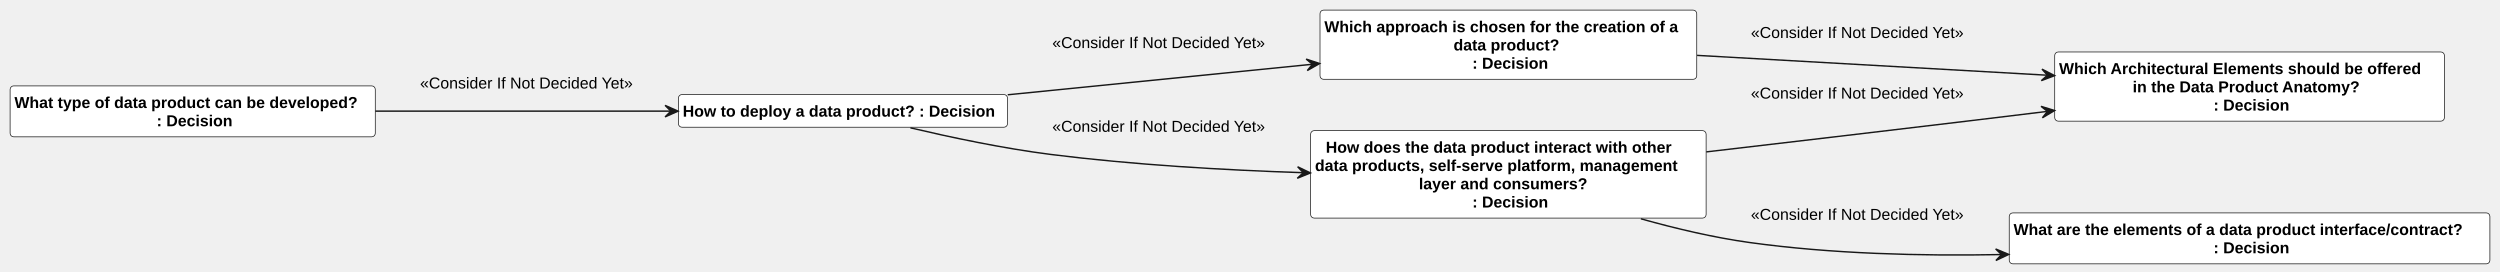
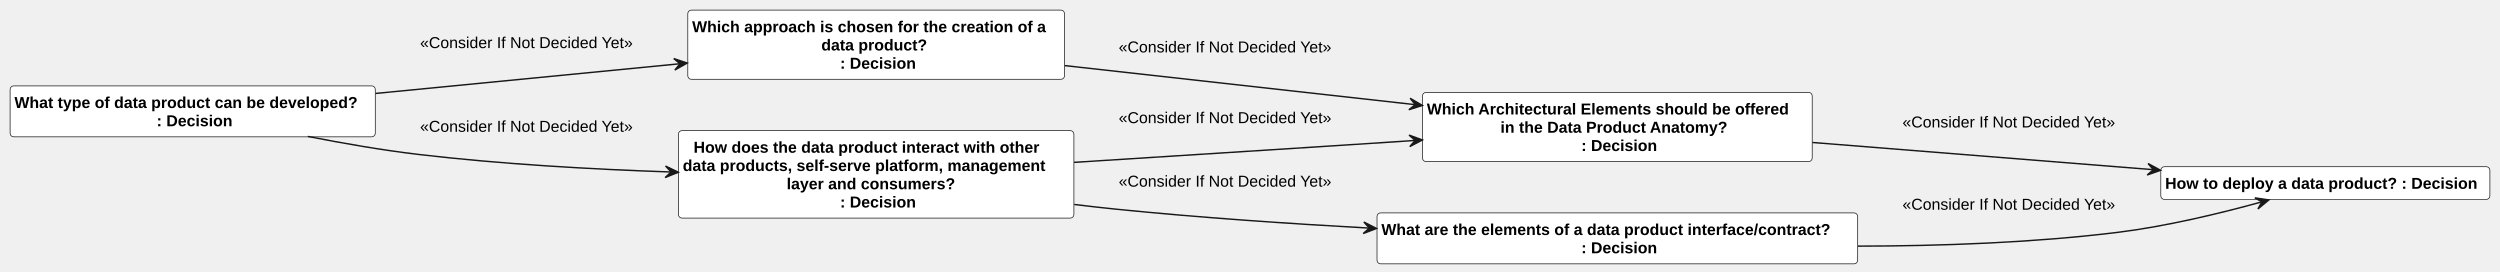
<svg xmlns="http://www.w3.org/2000/svg" contentStyleType="text/css" height="188px" preserveAspectRatio="none" style="width:1732px;height:188px;background:#FFFFFF;" version="1.1" viewBox="0 0 1732 188" width="1732px" zoomAndPan="magnify">
  <defs />
  <g>
    <g id="elem___1_What_type_of_data_product_can_be_developed_">
      <rect codeLine="9" fill="#FFFFFF" height="35.298" id="__1_What_type_of_data_product_can_be_developed_" rx="2.5" ry="2.5" style="stroke:#181818;stroke-width:0.5;" width="253" x="7" y="59.5" />
      <text fill="#000000" font-family="Arial" font-size="11" font-weight="bold" lengthAdjust="spacing" textLength="247" x="10" y="74.818">What type of data product can be developed?</text>
      <text fill="#000000" font-family="Arial" font-size="11" font-weight="bold" lengthAdjust="spacing" textLength="53" x="108.5" y="87.467">: Decision</text>
    </g>
    <g id="elem___2_How_to_deploy_a_data_product_">
-       <rect codeLine="10" fill="#FFFFFF" height="22.649" id="__2_How_to_deploy_a_data_product_" rx="2.5" ry="2.5" style="stroke:#181818;stroke-width:0.5;" width="228" x="470" y="65.5" />
-       <text fill="#000000" font-family="Arial" font-size="11" font-weight="bold" lengthAdjust="spacing" textLength="222" x="473" y="80.818">How to deploy a data product? : Decision</text>
+       <rect codeLine="10" fill="#FFFFFF" height="22.649" id="__2_How_to_deploy_a_data_product_" rx="2.5" ry="2.5" style="stroke:#181818;stroke-width:0.5;" width="228" x="1497" y="115.5" />
+       <text fill="#000000" font-family="Arial" font-size="11" font-weight="bold" lengthAdjust="spacing" textLength="222" x="1500" y="130.818">How to deploy a data product? : Decision</text>
    </g>
    <g id="elem___3_Which_approach_is_chosen_for_the_creation_of_a_data_product_">
-       <rect codeLine="11" fill="#FFFFFF" height="47.947" id="__3_Which_approach_is_chosen_for_the_creation_of_a_data_product_" rx="2.5" ry="2.5" style="stroke:#181818;stroke-width:0.5;" width="261" x="914.5" y="7" />
-       <text fill="#000000" font-family="Arial" font-size="11" font-weight="bold" lengthAdjust="spacing" textLength="255" x="917.5" y="22.318">Which approach is chosen for the creation of a</text>
-       <text fill="#000000" font-family="Arial" font-size="11" font-weight="bold" lengthAdjust="spacing" textLength="76" x="1007" y="34.967">data product?</text>
-       <text fill="#000000" font-family="Arial" font-size="11" font-weight="bold" lengthAdjust="spacing" textLength="53" x="1020" y="47.616">: Decision</text>
+       <rect codeLine="11" fill="#FFFFFF" height="47.947" id="__3_Which_approach_is_chosen_for_the_creation_of_a_data_product_" rx="2.5" ry="2.5" style="stroke:#181818;stroke-width:0.5;" width="261" x="476.5" y="7" />
+       <text fill="#000000" font-family="Arial" font-size="11" font-weight="bold" lengthAdjust="spacing" textLength="255" x="479.5" y="22.318">Which approach is chosen for the creation of a</text>
+       <text fill="#000000" font-family="Arial" font-size="11" font-weight="bold" lengthAdjust="spacing" textLength="76" x="569" y="34.967">data product?</text>
+       <text fill="#000000" font-family="Arial" font-size="11" font-weight="bold" lengthAdjust="spacing" textLength="53" x="582" y="47.616">: Decision</text>
    </g>
    <g id="elem___4_How_does_the_data_product_interact_with_other_data_products__self_serve_platform__management_layer_and_consumers_">
-       <rect codeLine="12" fill="#FFFFFF" height="60.596" id="__4_How_does_the_data_product_interact_with_other_data_products__self_serve_platform__management_layer_and_consumers_" rx="2.5" ry="2.5" style="stroke:#181818;stroke-width:0.5;" width="274" x="908" y="90.5" />
-       <text fill="#000000" font-family="Arial" font-size="11" font-weight="bold" lengthAdjust="spacing" textLength="253" x="918.5" y="105.818">How does the data product interact with other</text>
-       <text fill="#000000" font-family="Arial" font-size="11" font-weight="bold" lengthAdjust="spacing" textLength="268" x="911" y="118.467">data products, self-serve platform, management</text>
-       <text fill="#000000" font-family="Arial" font-size="11" font-weight="bold" lengthAdjust="spacing" textLength="124" x="983" y="131.116">layer and consumers?</text>
-       <text fill="#000000" font-family="Arial" font-size="11" font-weight="bold" lengthAdjust="spacing" textLength="53" x="1020" y="143.765">: Decision</text>
+       <rect codeLine="12" fill="#FFFFFF" height="60.596" id="__4_How_does_the_data_product_interact_with_other_data_products__self_serve_platform__management_layer_and_consumers_" rx="2.5" ry="2.5" style="stroke:#181818;stroke-width:0.5;" width="274" x="470" y="90.5" />
+       <text fill="#000000" font-family="Arial" font-size="11" font-weight="bold" lengthAdjust="spacing" textLength="253" x="480.5" y="105.818">How does the data product interact with other</text>
+       <text fill="#000000" font-family="Arial" font-size="11" font-weight="bold" lengthAdjust="spacing" textLength="268" x="473" y="118.467">data products, self-serve platform, management</text>
+       <text fill="#000000" font-family="Arial" font-size="11" font-weight="bold" lengthAdjust="spacing" textLength="124" x="545" y="131.116">layer and consumers?</text>
+       <text fill="#000000" font-family="Arial" font-size="11" font-weight="bold" lengthAdjust="spacing" textLength="53" x="582" y="143.765">: Decision</text>
    </g>
    <g id="elem___5_Which_Architectural_Elements_should_be_offered_in_the_Data_Product_Anatomy_">
-       <rect codeLine="13" fill="#FFFFFF" height="47.947" id="__5_Which_Architectural_Elements_should_be_offered_in_the_Data_Product_Anatomy_" rx="2.5" ry="2.5" style="stroke:#181818;stroke-width:0.5;" width="270" x="1423.5" y="36" />
-       <text fill="#000000" font-family="Arial" font-size="11" font-weight="bold" lengthAdjust="spacing" textLength="264" x="1426.5" y="51.318">Which Architectural Elements should be offered</text>
-       <text fill="#000000" font-family="Arial" font-size="11" font-weight="bold" lengthAdjust="spacing" textLength="162" x="1477.5" y="63.967">in the Data Product Anatomy?</text>
-       <text fill="#000000" font-family="Arial" font-size="11" font-weight="bold" lengthAdjust="spacing" textLength="53" x="1533.5" y="76.616">: Decision</text>
+       <rect codeLine="13" fill="#FFFFFF" height="47.947" id="__5_Which_Architectural_Elements_should_be_offered_in_the_Data_Product_Anatomy_" rx="2.5" ry="2.5" style="stroke:#181818;stroke-width:0.5;" width="270" x="985.5" y="64" />
+       <text fill="#000000" font-family="Arial" font-size="11" font-weight="bold" lengthAdjust="spacing" textLength="264" x="988.5" y="79.318">Which Architectural Elements should be offered</text>
+       <text fill="#000000" font-family="Arial" font-size="11" font-weight="bold" lengthAdjust="spacing" textLength="162" x="1039.5" y="91.967">in the Data Product Anatomy?</text>
+       <text fill="#000000" font-family="Arial" font-size="11" font-weight="bold" lengthAdjust="spacing" textLength="53" x="1095.5" y="104.616">: Decision</text>
    </g>
    <g id="elem___6_What_are_the_elements_of_a_data_product_interface_contract_">
-       <rect codeLine="14" fill="#FFFFFF" height="35.298" id="__6_What_are_the_elements_of_a_data_product_interface_contract_" rx="2.5" ry="2.5" style="stroke:#181818;stroke-width:0.5;" width="333" x="1392" y="147.5" />
-       <text fill="#000000" font-family="Arial" font-size="11" font-weight="bold" lengthAdjust="spacing" textLength="327" x="1395" y="162.818">What are the elements of a data product interface/contract?</text>
-       <text fill="#000000" font-family="Arial" font-size="11" font-weight="bold" lengthAdjust="spacing" textLength="53" x="1533.5" y="175.467">: Decision</text>
+       <rect codeLine="14" fill="#FFFFFF" height="35.298" id="__6_What_are_the_elements_of_a_data_product_interface_contract_" rx="2.5" ry="2.5" style="stroke:#181818;stroke-width:0.5;" width="333" x="954" y="147.5" />
+       <text fill="#000000" font-family="Arial" font-size="11" font-weight="bold" lengthAdjust="spacing" textLength="327" x="957" y="162.818">What are the elements of a data product interface/contract?</text>
+       <text fill="#000000" font-family="Arial" font-size="11" font-weight="bold" lengthAdjust="spacing" textLength="53" x="1095.5" y="175.467">: Decision</text>
    </g>
-     <g id="link___1_What_type_of_data_product_can_be_developed____2_How_to_deploy_a_data_product_">
-       <path codeLine="15" d="M260.03,77 C324.05,77 401.49,77 464.49,77 " fill="none" id="__1_What_type_of_data_product_can_be_developed_-to-__2_How_to_deploy_a_data_product_" style="stroke:#181818;stroke-width:1.0;" />
-       <polygon fill="#181818" points="469.76,77,460.76,73,464.76,77,460.76,81,469.76,77" style="stroke:#181818;stroke-width:1.0;" />
-       <text fill="#000000" font-family="Arial" font-size="11" lengthAdjust="spacing" textLength="145" x="291" y="61.318">«Consider If Not Decided Yet»</text>
-       <text fill="#000000" font-family="Arial" font-size="11" lengthAdjust="spacing" textLength="3" x="363.5" y="73.967"> </text>
+     <g id="link___1_What_type_of_data_product_can_be_developed____4_How_does_the_data_product_interact_with_other_data_products__self_serve_platform__management_layer_and_consumers_">
+       <path codeLine="15" d="M213.26,94.51 C237.73,99.33 264.88,104.04 290,107 C346.93,113.72 409.97,117.28 464.67,119.15 " fill="none" id="__1_What_type_of_data_product_can_be_developed_-to-__4_How_does_the_data_product_interact_with_other_data_products__self_serve_platform__management_layer_and_consumers_" style="stroke:#181818;stroke-width:1.0;" />
+       <polygon fill="#181818" points="469.94,119.33,461.082,115.024,464.943,119.159,460.808,123.019,469.94,119.33" style="stroke:#181818;stroke-width:1.0;" />
+       <text fill="#000000" font-family="Arial" font-size="11" lengthAdjust="spacing" textLength="145" x="291" y="91.318">«Consider If Not Decided Yet»</text>
+       <text fill="#000000" font-family="Arial" font-size="11" lengthAdjust="spacing" textLength="3" x="363.5" y="103.967"> </text>
    </g>
-     <g id="link___2_How_to_deploy_a_data_product____4_How_does_the_data_product_interact_with_other_data_products__self_serve_platform__management_layer_and_consumers_">
-       <path codeLine="16" d="M630.73,88.57 C658.64,95.14 695.16,102.86 728,107 C784.87,114.18 847.9,117.83 902.61,119.64 " fill="none" id="__2_How_to_deploy_a_data_product_-to-__4_How_does_the_data_product_interact_with_other_data_products__self_serve_platform__management_layer_and_consumers_" style="stroke:#181818;stroke-width:1.0;" />
-       <polygon fill="#181818" points="907.88,119.81,899.01,115.528,902.883,119.653,898.759,123.525,907.88,119.81" style="stroke:#181818;stroke-width:1.0;" />
-       <text fill="#000000" font-family="Arial" font-size="11" lengthAdjust="spacing" textLength="145" x="729" y="91.318">«Consider If Not Decided Yet»</text>
-       <text fill="#000000" font-family="Arial" font-size="11" lengthAdjust="spacing" textLength="3" x="801.5" y="103.967"> </text>
-     </g>
-     <g id="link___2_How_to_deploy_a_data_product____3_Which_approach_is_chosen_for_the_creation_of_a_data_product_">
-       <path codeLine="17" d="M698.17,65.66 C761.94,59.27 842.01,51.24 909.04,44.53 " fill="none" id="__2_How_to_deploy_a_data_product_-to-__3_Which_approach_is_chosen_for_the_creation_of_a_data_product_" style="stroke:#181818;stroke-width:1.0;" />
-       <polygon fill="#181818" points="914.25,44,904.895,40.921,909.275,44.5,905.696,48.881,914.25,44" style="stroke:#181818;stroke-width:1.0;" />
-       <text fill="#000000" font-family="Arial" font-size="11" lengthAdjust="spacing" textLength="145" x="729" y="33.318">«Consider If Not Decided Yet»</text>
-       <text fill="#000000" font-family="Arial" font-size="11" lengthAdjust="spacing" textLength="3" x="801.5" y="45.967"> </text>
+     <g id="link___1_What_type_of_data_product_can_be_developed____3_Which_approach_is_chosen_for_the_creation_of_a_data_product_">
+       <path codeLine="16" d="M260.23,64.73 C325.24,58.39 404.63,50.65 470.94,44.18 " fill="none" id="__1_What_type_of_data_product_can_be_developed_-to-__3_Which_approach_is_chosen_for_the_creation_of_a_data_product_" style="stroke:#181818;stroke-width:1.0;" />
+       <polygon fill="#181818" points="476.1,43.67,466.754,40.564,471.124,44.156,467.532,48.526,476.1,43.67" style="stroke:#181818;stroke-width:1.0;" />
+       <text fill="#000000" font-family="Arial" font-size="11" lengthAdjust="spacing" textLength="145" x="291" y="33.318">«Consider If Not Decided Yet»</text>
+       <text fill="#000000" font-family="Arial" font-size="11" lengthAdjust="spacing" textLength="3" x="363.5" y="45.967"> </text>
    </g>
    <g id="link___3_Which_approach_is_chosen_for_the_creation_of_a_data_product____5_Which_Architectural_Elements_should_be_offered_in_the_Data_Product_Anatomy_">
-       <path codeLine="18" d="M1175.73,38.36 C1249.73,42.55 1342.48,47.81 1418.03,52.09 " fill="none" id="__3_Which_approach_is_chosen_for_the_creation_of_a_data_product_-to-__5_Which_Architectural_Elements_should_be_offered_in_the_Data_Product_Anatomy_" style="stroke:#181818;stroke-width:1.0;" />
-       <polygon fill="#181818" points="1423.44,52.4,1414.684,47.892,1418.448,52.114,1414.226,55.879,1423.44,52.4" style="stroke:#181818;stroke-width:1.0;" />
-       <text fill="#000000" font-family="Arial" font-size="11" lengthAdjust="spacing" textLength="145" x="1213" y="26.318">«Consider If Not Decided Yet»</text>
-       <text fill="#000000" font-family="Arial" font-size="11" lengthAdjust="spacing" textLength="3" x="1285.5" y="38.967"> </text>
+       <path codeLine="17" d="M737.73,45.46 C811.73,53.7 904.48,64.04 980.03,72.46 " fill="none" id="__3_Which_approach_is_chosen_for_the_creation_of_a_data_product_-to-__5_Which_Architectural_Elements_should_be_offered_in_the_Data_Product_Anatomy_" style="stroke:#181818;stroke-width:1.0;" />
+       <polygon fill="#181818" points="985.44,73.06,976.942,68.082,980.471,72.503,976.051,76.033,985.44,73.06" style="stroke:#181818;stroke-width:1.0;" />
+       <text fill="#000000" font-family="Arial" font-size="11" lengthAdjust="spacing" textLength="145" x="775" y="36.318">«Consider If Not Decided Yet»</text>
+       <text fill="#000000" font-family="Arial" font-size="11" lengthAdjust="spacing" textLength="3" x="847.5" y="48.967"> </text>
    </g>
    <g id="link___4_How_does_the_data_product_interact_with_other_data_products__self_serve_platform__management_layer_and_consumers____5_Which_Architectural_Elements_should_be_offered_in_the_Data_Product_Anatomy_">
-       <path codeLine="19" d="M1182.12,105.23 C1237.88,98.73 1303.04,91.07 1362,84 C1380.16,81.82 1399.26,79.51 1418.11,77.21 " fill="none" id="__4_How_does_the_data_product_interact_with_other_data_products__self_serve_platform__management_layer_and_consumers_-to-__5_Which_Architectural_Elements_should_be_offered_in_the_Data_Product_Anatomy_" style="stroke:#181818;stroke-width:1.0;" />
-       <polygon fill="#181818" points="1423.43,76.56,1414.015,73.67,1418.466,77.161,1414.976,81.612,1423.43,76.56" style="stroke:#181818;stroke-width:1.0;" />
-       <text fill="#000000" font-family="Arial" font-size="11" lengthAdjust="spacing" textLength="145" x="1213" y="68.318">«Consider If Not Decided Yet»</text>
-       <text fill="#000000" font-family="Arial" font-size="11" lengthAdjust="spacing" textLength="3" x="1285.5" y="80.967"> </text>
+       <path codeLine="18" d="M744.1,112.48 C799.86,108.97 865.03,104.83 924,101 C942.15,99.82 961.25,98.57 980.11,97.32 " fill="none" id="__4_How_does_the_data_product_interact_with_other_data_products__self_serve_platform__management_layer_and_consumers_-to-__5_Which_Architectural_Elements_should_be_offered_in_the_Data_Product_Anatomy_" style="stroke:#181818;stroke-width:1.0;" />
+       <polygon fill="#181818" points="985.42,96.97,976.176,93.57,980.431,97.299,976.702,101.553,985.42,96.97" style="stroke:#181818;stroke-width:1.0;" />
+       <text fill="#000000" font-family="Arial" font-size="11" lengthAdjust="spacing" textLength="145" x="775" y="85.318">«Consider If Not Decided Yet»</text>
+       <text fill="#000000" font-family="Arial" font-size="11" lengthAdjust="spacing" textLength="3" x="847.5" y="97.967"> </text>
    </g>
    <g id="link___4_How_does_the_data_product_interact_with_other_data_products__self_serve_platform__management_layer_and_consumers____6_What_are_the_elements_of_a_data_product_interface_contract_">
-       <path codeLine="20" d="M1136.8,151.58 C1160.95,158.36 1187.23,164.56 1212,168 C1268.52,175.85 1330.74,177.45 1386.63,176.36 " fill="none" id="__4_How_does_the_data_product_interact_with_other_data_products__self_serve_platform__management_layer_and_consumers_-to-__6_What_are_the_elements_of_a_data_product_interface_contract_" style="stroke:#181818;stroke-width:1.0;" />
-       <polygon fill="#181818" points="1391.67,176.26,1382.581,172.467,1386.671,176.374,1382.764,180.465,1391.67,176.26" style="stroke:#181818;stroke-width:1.0;" />
-       <text fill="#000000" font-family="Arial" font-size="11" lengthAdjust="spacing" textLength="145" x="1213" y="152.318">«Consider If Not Decided Yet»</text>
-       <text fill="#000000" font-family="Arial" font-size="11" lengthAdjust="spacing" textLength="3" x="1285.5" y="164.967"> </text>
+       <path codeLine="19" d="M744.22,141.65 C754.29,142.88 764.29,144.02 774,145 C830.72,150.73 892.86,154.96 948.61,158.02 " fill="none" id="__4_How_does_the_data_product_interact_with_other_data_products__self_serve_platform__management_layer_and_consumers_-to-__6_What_are_the_elements_of_a_data_product_interface_contract_" style="stroke:#181818;stroke-width:1.0;" />
+       <polygon fill="#181818" points="953.64,158.29,944.87,153.808,948.647,158.019,944.436,161.796,953.64,158.29" style="stroke:#181818;stroke-width:1.0;" />
+       <text fill="#000000" font-family="Arial" font-size="11" lengthAdjust="spacing" textLength="145" x="775" y="129.318">«Consider If Not Decided Yet»</text>
+       <text fill="#000000" font-family="Arial" font-size="11" lengthAdjust="spacing" textLength="3" x="847.5" y="141.967"> </text>
+     </g>
+     <g id="link___5_Which_Architectural_Elements_should_be_offered_in_the_Data_Product_Anatomy____2_How_to_deploy_a_data_product_">
+       <path codeLine="20" d="M1255.63,98.71 C1329.55,104.61 1420.5,111.87 1491.74,117.56 " fill="none" id="__5_Which_Architectural_Elements_should_be_offered_in_the_Data_Product_Anatomy_-to-__2_How_to_deploy_a_data_product_" style="stroke:#181818;stroke-width:1.0;" />
+       <polygon fill="#181818" points="1496.84,117.97,1488.175,113.288,1491.855,117.584,1487.558,121.264,1496.84,117.97" style="stroke:#181818;stroke-width:1.0;" />
+       <text fill="#000000" font-family="Arial" font-size="11" lengthAdjust="spacing" textLength="145" x="1318" y="88.318">«Consider If Not Decided Yet»</text>
+       <text fill="#000000" font-family="Arial" font-size="11" lengthAdjust="spacing" textLength="3" x="1390.5" y="100.967"> </text>
+     </g>
+     <g id="link___6_What_are_the_elements_of_a_data_product_interface_contract____2_How_to_deploy_a_data_product_">
+       <path codeLine="21" d="M1287.19,170.52 C1344.35,170.45 1408.65,168.18 1467,161 C1500.98,156.82 1538.61,147.68 1566.74,139.93 " fill="none" id="__6_What_are_the_elements_of_a_data_product_interface_contract_-to-__2_How_to_deploy_a_data_product_" style="stroke:#181818;stroke-width:1.0;" />
+       <polygon fill="#181818" points="1571.88,138.5,1562.136,137.065,1567.064,139.843,1564.286,144.771,1571.88,138.5" style="stroke:#181818;stroke-width:1.0;" />
+       <text fill="#000000" font-family="Arial" font-size="11" lengthAdjust="spacing" textLength="145" x="1318" y="145.318">«Consider If Not Decided Yet»</text>
+       <text fill="#000000" font-family="Arial" font-size="11" lengthAdjust="spacing" textLength="3" x="1390.5" y="157.967"> </text>
    </g>
  </g>
</svg>
